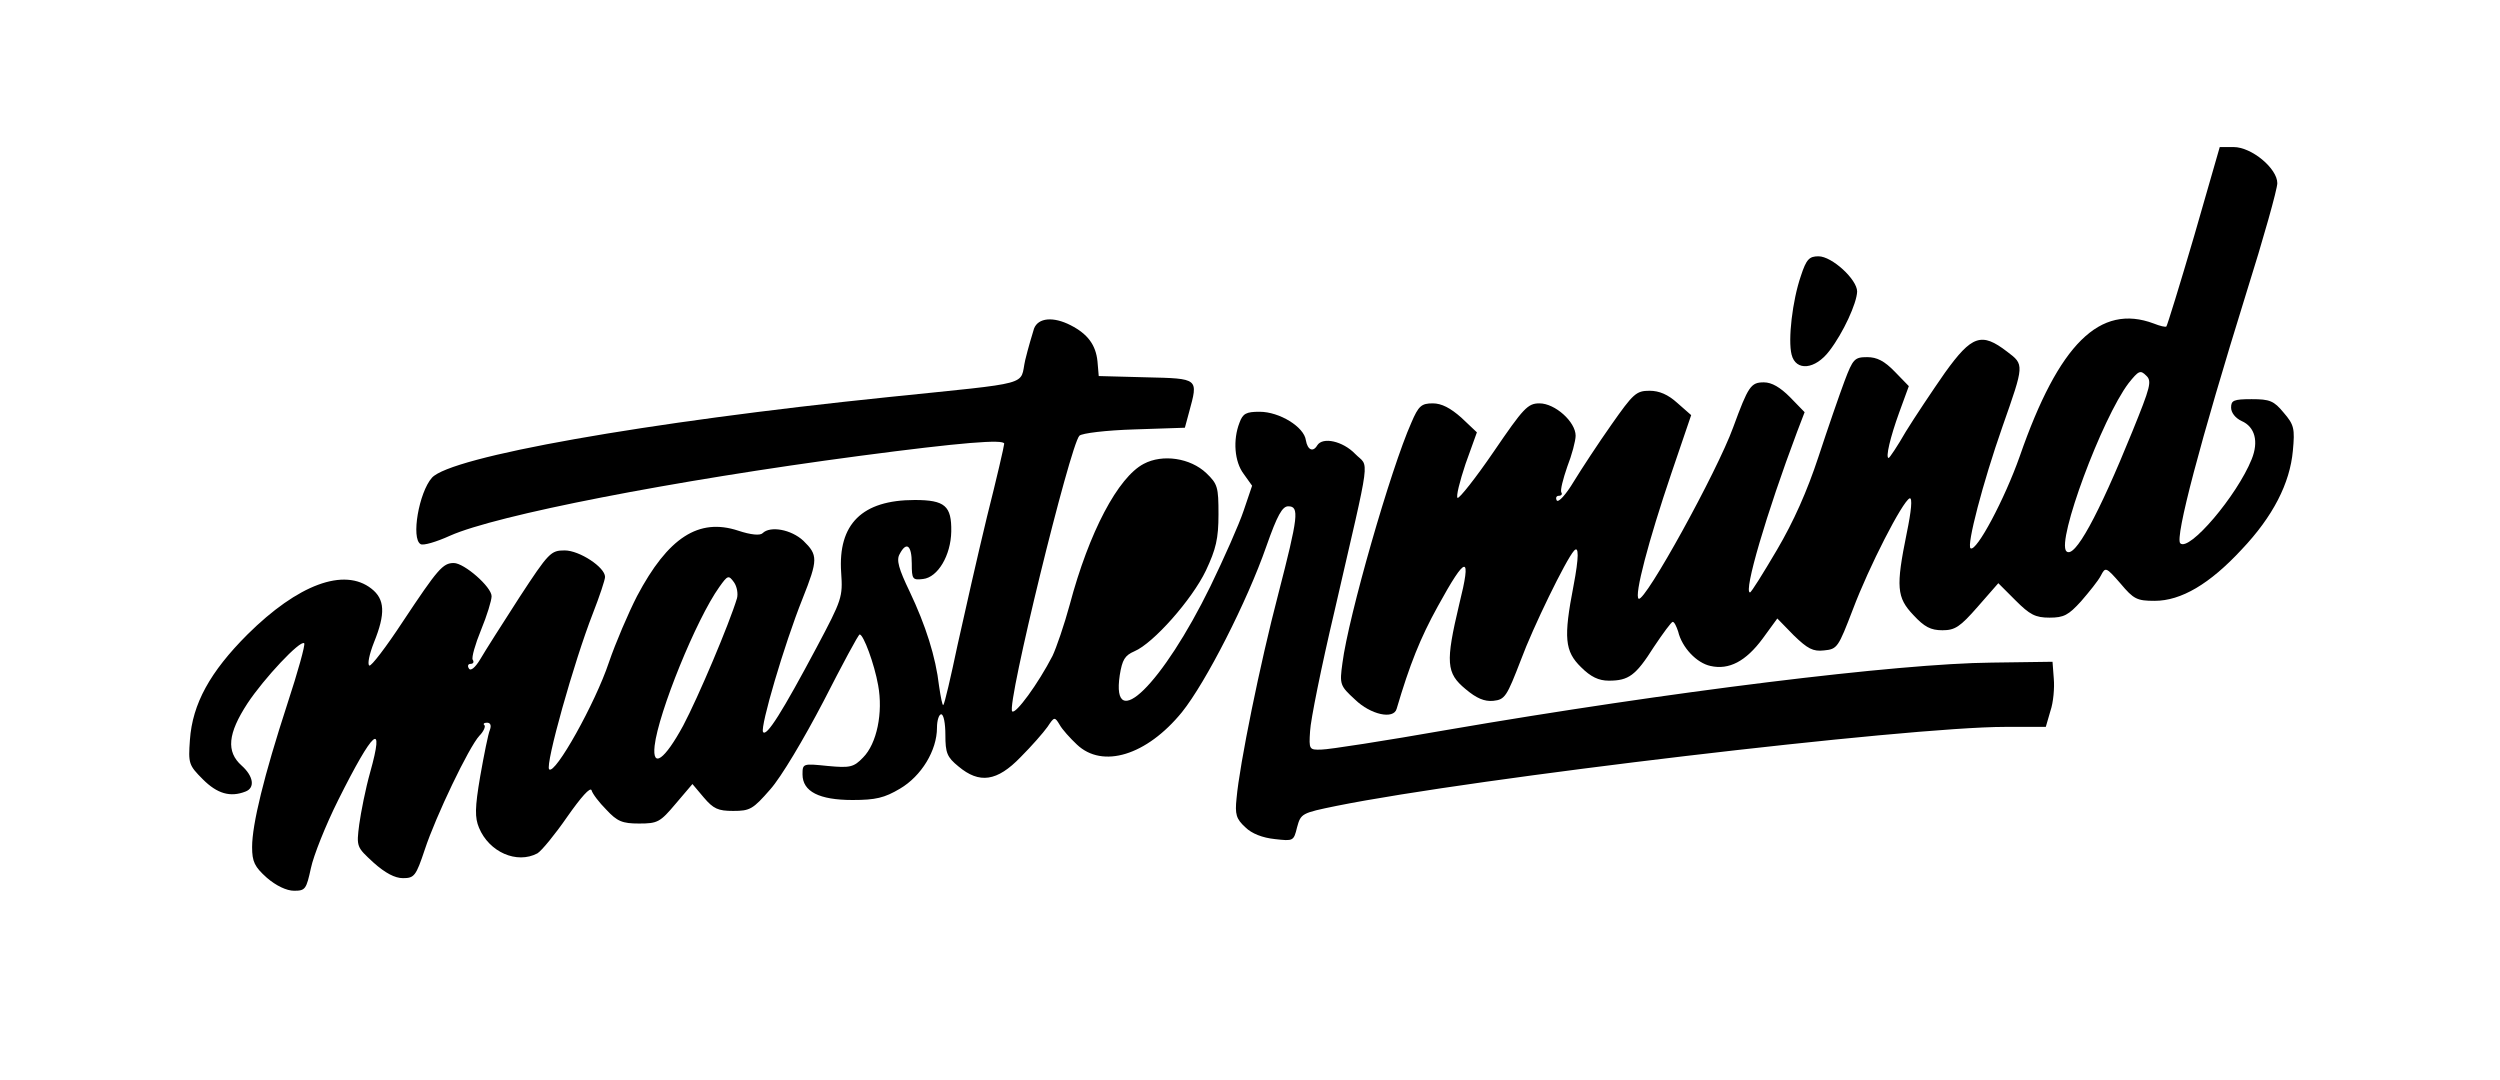
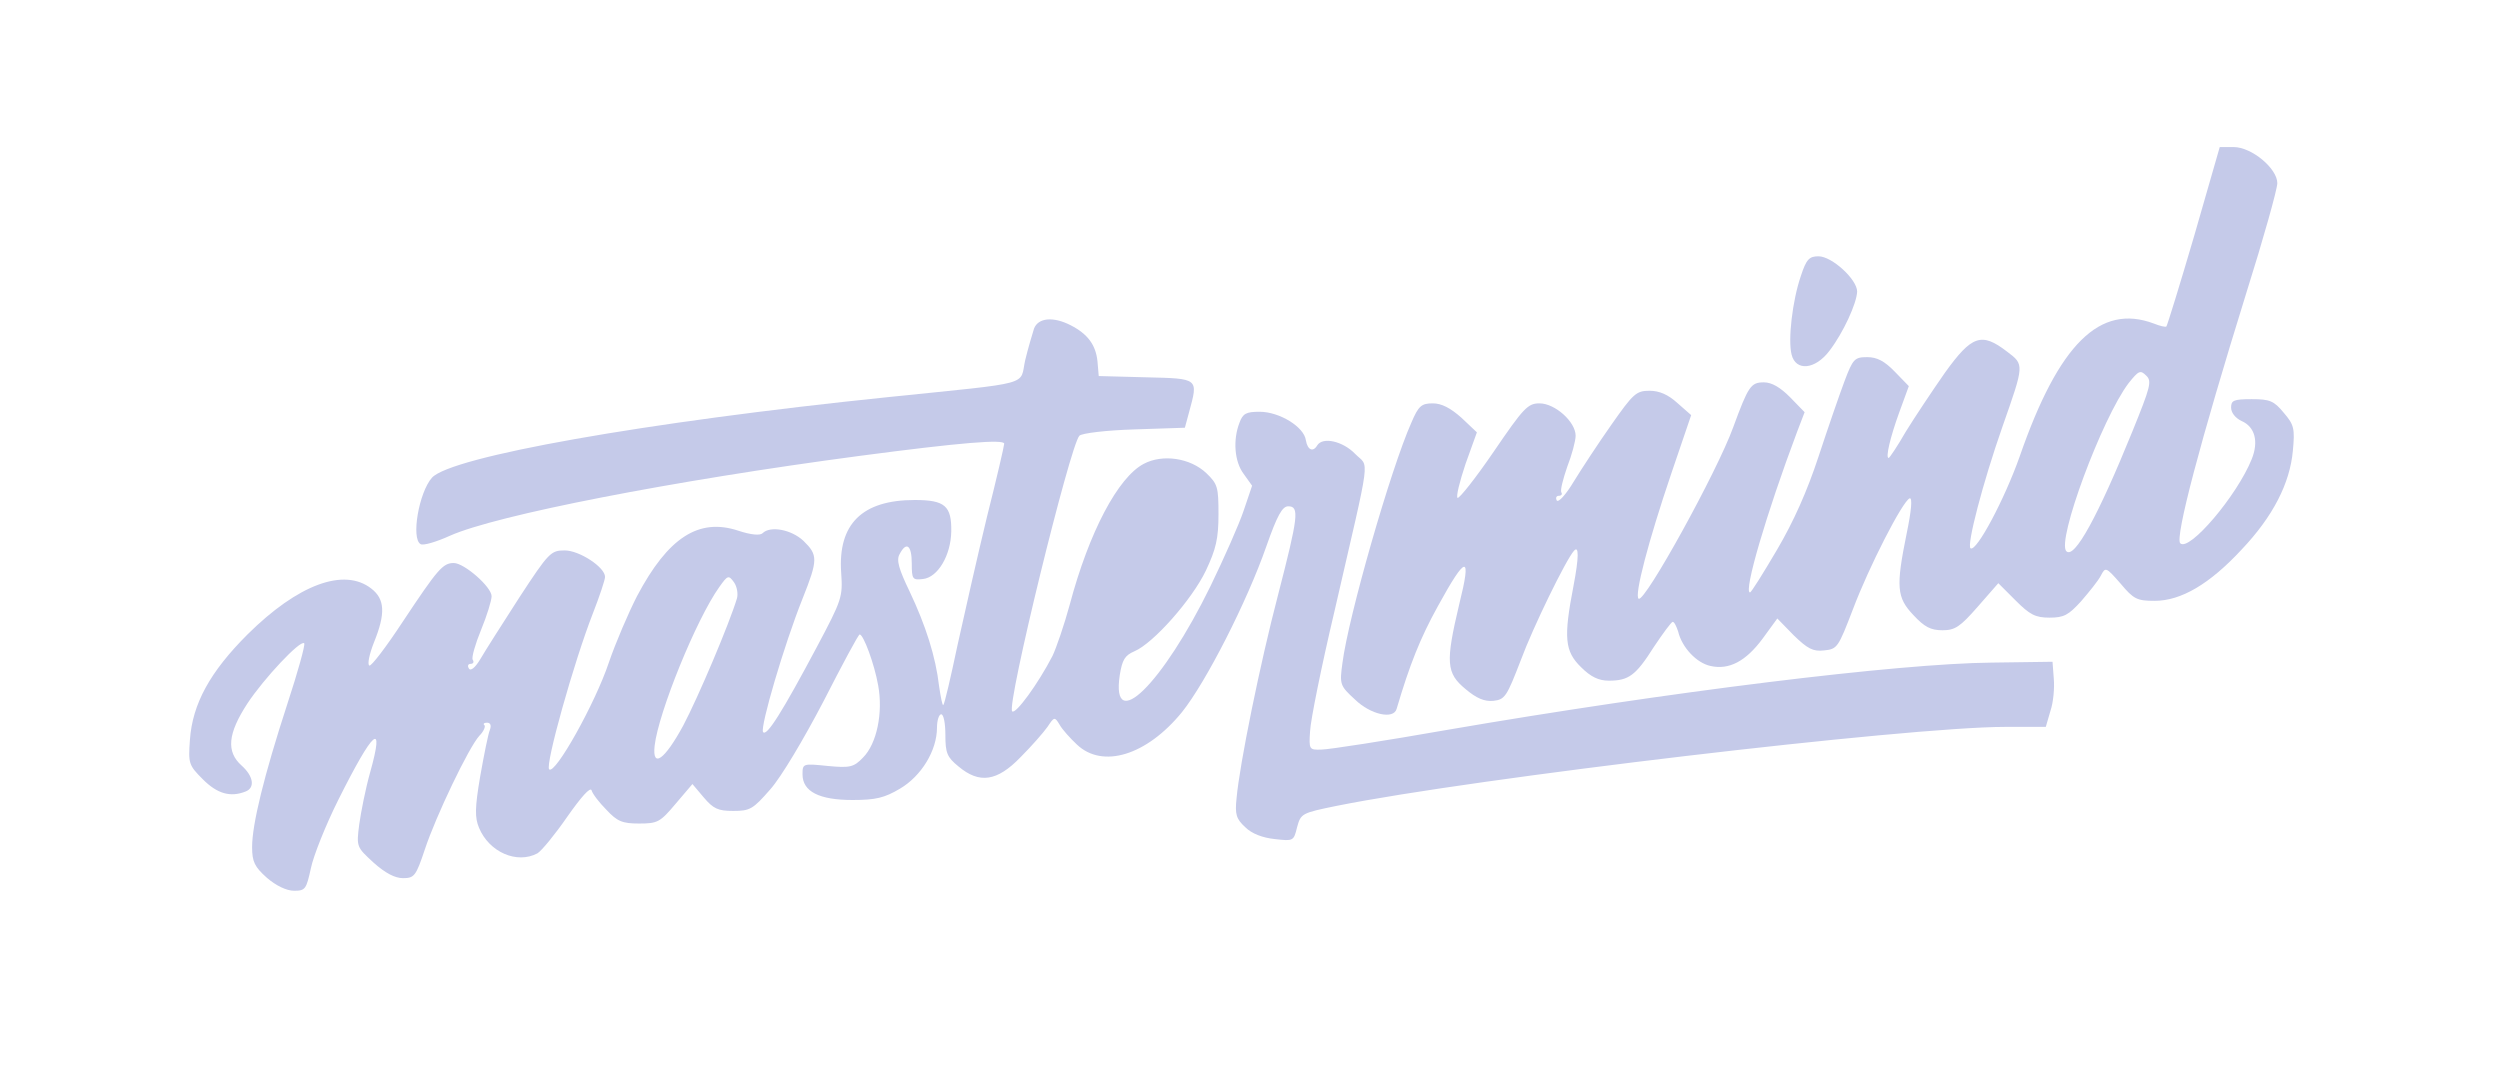
<svg xmlns="http://www.w3.org/2000/svg" version="1.0" width="595pt" height="257pt" viewBox="0 0 595 257" preserveAspectRatio="xMidYMid meet">
-   <g transform="translate(0,257) scale(0.1,-0.1)" fill="#000000" stroke="none">
+   <g transform="translate(0,257) scale(0.1,-0.1)" fill="#C5CAE9" stroke="none">
    <path d="M5222 2008 c-34 -116 -64 -213 -66 -215 -2 -2 -15 1 -30 7 -128 48 -226 -48 -319 -316 -36 -102 -103 -228 -117 -219 -10 6 29 156 76 290 52 148 52 147 11 178 -61 47 -84 39 -148 -50 -30 -43 -72 -106 -93 -140 -20 -35 -39 -63 -41 -63 -8 0 4 50 25 108 l23 63 -33 34 c-25 26 -43 35 -66 35 -30 0 -34 -4 -54 -57 -12 -32 -40 -113 -62 -180 -27 -82 -59 -154 -99 -222 -33 -56 -61 -101 -64 -101 -16 0 39 188 112 382 l18 47 -35 36 c-23 23 -43 35 -62 35 -31 0 -37 -9 -73 -107 -38 -105 -210 -417 -225 -408 -11 7 23 137 78 299 l47 138 -33 29 c-22 20 -43 29 -66 29 -32 0 -39 -7 -91 -81 -31 -44 -71 -105 -90 -136 -18 -30 -36 -50 -40 -44 -3 6 -1 11 5 11 6 0 9 4 6 8 -3 5 4 32 14 61 11 28 20 62 20 74 0 33 -49 77 -86 77 -28 0 -38 -11 -109 -115 -43 -63 -82 -112 -86 -110 -4 3 5 39 19 81 l27 75 -37 35 c-26 23 -47 34 -68 34 -27 0 -34 -6 -51 -46 -49 -110 -150 -462 -164 -572 -7 -51 -6 -54 30 -87 37 -36 92 -48 99 -22 31 105 56 168 98 244 68 124 81 125 51 5 -33 -139 -31 -164 15 -202 26 -22 45 -30 66 -28 28 3 32 10 66 98 28 76 107 238 126 259 12 14 12 -15 -1 -83 -24 -124 -21 -156 18 -194 23 -23 42 -32 66 -32 47 0 64 12 107 80 22 33 42 60 45 60 4 0 9 -11 13 -23 9 -38 44 -75 77 -82 44 -10 84 11 124 65 l35 48 39 -40 c33 -32 46 -39 72 -36 32 3 34 7 69 98 38 101 118 257 135 264 7 2 4 -30 -7 -83 -26 -128 -24 -153 16 -195 26 -28 41 -36 69 -36 30 0 42 8 84 56 l49 56 41 -41 c34 -34 47 -41 81 -41 34 0 45 6 75 39 19 22 41 49 47 61 11 21 12 21 47 -19 31 -37 39 -41 81 -41 63 0 131 40 207 122 75 79 115 158 122 235 5 53 3 62 -22 91 -23 28 -33 32 -76 32 -43 0 -49 -3 -49 -20 0 -12 10 -25 25 -32 32 -14 41 -49 24 -91 -35 -87 -149 -221 -170 -200 -13 13 47 241 157 595 41 130 74 248 74 262 0 35 -61 86 -104 86 l-33 0 -61 -212z m-147 -465 c-82 -202 -138 -304 -157 -285 -24 24 85 317 148 400 24 30 28 32 42 18 14 -13 10 -27 -33 -133z" />
    <path d="M4286 1913 c-20 -58 -31 -152 -22 -187 10 -40 56 -36 90 9 33 43 65 113 66 141 0 29 -60 84 -92 84 -22 0 -29 -7 -42 -47z" />
    <path d="M2461 1788 c-4 -13 -14 -46 -21 -75 -14 -62 24 -52 -325 -88 -583 -60 -1042 -142 -1087 -192 -31 -35 -50 -145 -27 -158 6 -4 37 5 70 20 110 49 530 131 975 190 242 32 344 40 344 29 0 -5 -18 -83 -41 -174 -22 -91 -53 -228 -70 -305 -16 -76 -31 -141 -34 -143 -2 -2 -6 18 -10 45 -8 70 -32 145 -70 225 -26 54 -32 75 -24 89 16 31 29 22 29 -22 0 -38 2 -40 27 -37 35 4 66 56 67 113 1 61 -15 75 -87 75 -125 0 -183 -57 -175 -173 4 -58 2 -64 -58 -177 -82 -154 -120 -215 -128 -202 -7 12 50 207 94 317 37 93 37 104 2 138 -29 27 -79 36 -97 18 -6 -6 -28 -4 -58 6 -94 31 -167 -16 -241 -156 -20 -39 -51 -111 -67 -158 -32 -96 -128 -268 -142 -254 -10 10 59 256 104 371 16 41 29 80 29 87 0 23 -61 63 -96 63 -33 0 -38 -5 -108 -112 -40 -62 -82 -128 -93 -147 -12 -20 -23 -29 -27 -22 -4 6 -2 11 4 11 6 0 9 4 5 10 -3 5 6 37 20 71 14 34 25 70 25 80 0 22 -65 79 -90 79 -26 0 -38 -14 -121 -139 -40 -61 -76 -108 -80 -105 -5 3 0 27 11 55 28 69 26 103 -6 128 -65 51 -175 10 -295 -109 -89 -89 -131 -165 -137 -251 -4 -56 -3 -60 31 -94 34 -34 65 -43 101 -29 24 9 19 37 -9 62 -37 33 -33 76 14 148 39 59 126 152 135 143 3 -3 -15 -68 -40 -144 -56 -172 -84 -287 -84 -341 0 -35 6 -47 35 -73 22 -19 47 -31 65 -31 27 0 29 4 40 54 6 29 35 102 65 162 84 168 111 191 76 66 -11 -39 -22 -95 -26 -124 -7 -54 -6 -54 34 -91 28 -25 51 -37 70 -37 27 0 31 5 52 68 26 79 105 244 130 271 10 10 15 22 12 25 -4 3 -1 6 6 6 8 0 11 -6 7 -17 -4 -9 -14 -59 -23 -110 -13 -76 -13 -99 -3 -123 24 -58 90 -87 139 -61 10 6 42 45 71 87 33 47 55 72 58 63 2 -8 18 -29 35 -46 26 -28 38 -33 78 -33 44 0 50 3 87 47 l40 47 27 -32 c23 -27 34 -32 70 -32 40 0 47 4 88 51 26 29 80 120 127 210 45 88 83 159 86 159 9 0 35 -70 44 -121 12 -65 -3 -139 -36 -172 -22 -23 -31 -25 -84 -20 -59 6 -60 6 -60 -20 0 -41 40 -61 119 -61 55 0 76 5 113 27 51 30 88 91 88 145 0 18 5 32 10 32 6 0 10 -22 10 -49 0 -43 4 -53 31 -75 50 -42 92 -36 148 22 26 26 54 58 64 72 16 24 17 25 29 5 6 -11 25 -32 41 -47 61 -58 166 -26 250 77 57 71 155 263 201 395 26 74 38 95 52 95 27 0 24 -24 -24 -210 -43 -164 -92 -405 -99 -485 -4 -38 -1 -49 21 -69 15 -15 41 -25 70 -28 44 -5 45 -5 53 28 9 33 11 34 94 51 328 66 1359 188 1591 188 l97 0 11 38 c7 20 10 55 8 77 l-3 40 -145 -2 c-221 -2 -766 -69 -1295 -160 -148 -26 -283 -47 -300 -47 -29 -1 -30 0 -27 44 1 25 27 154 58 285 89 387 83 340 49 375 -29 30 -77 41 -90 20 -10 -17 -23 -11 -27 12 -4 32 -63 68 -110 68 -32 0 -40 -4 -48 -26 -16 -41 -12 -93 10 -122 l20 -28 -20 -59 c-11 -33 -47 -114 -79 -180 -114 -233 -237 -354 -216 -212 6 37 12 47 35 57 45 19 137 123 170 192 24 51 30 76 30 134 0 65 -2 72 -29 98 -38 36 -104 46 -149 22 -61 -32 -130 -162 -176 -335 -13 -48 -32 -103 -41 -122 -34 -66 -88 -140 -96 -132 -14 14 138 634 160 656 6 6 64 13 131 15 l120 4 10 37 c22 81 24 80 -102 83 l-113 3 -3 35 c-4 39 -23 65 -64 86 -41 21 -77 18 -87 -8z m-707 -642 c-18 -60 -92 -235 -128 -303 -44 -81 -74 -103 -68 -48 9 79 99 301 154 378 20 28 22 29 35 11 7 -10 10 -27 7 -38z" />
  </g>
</svg>
